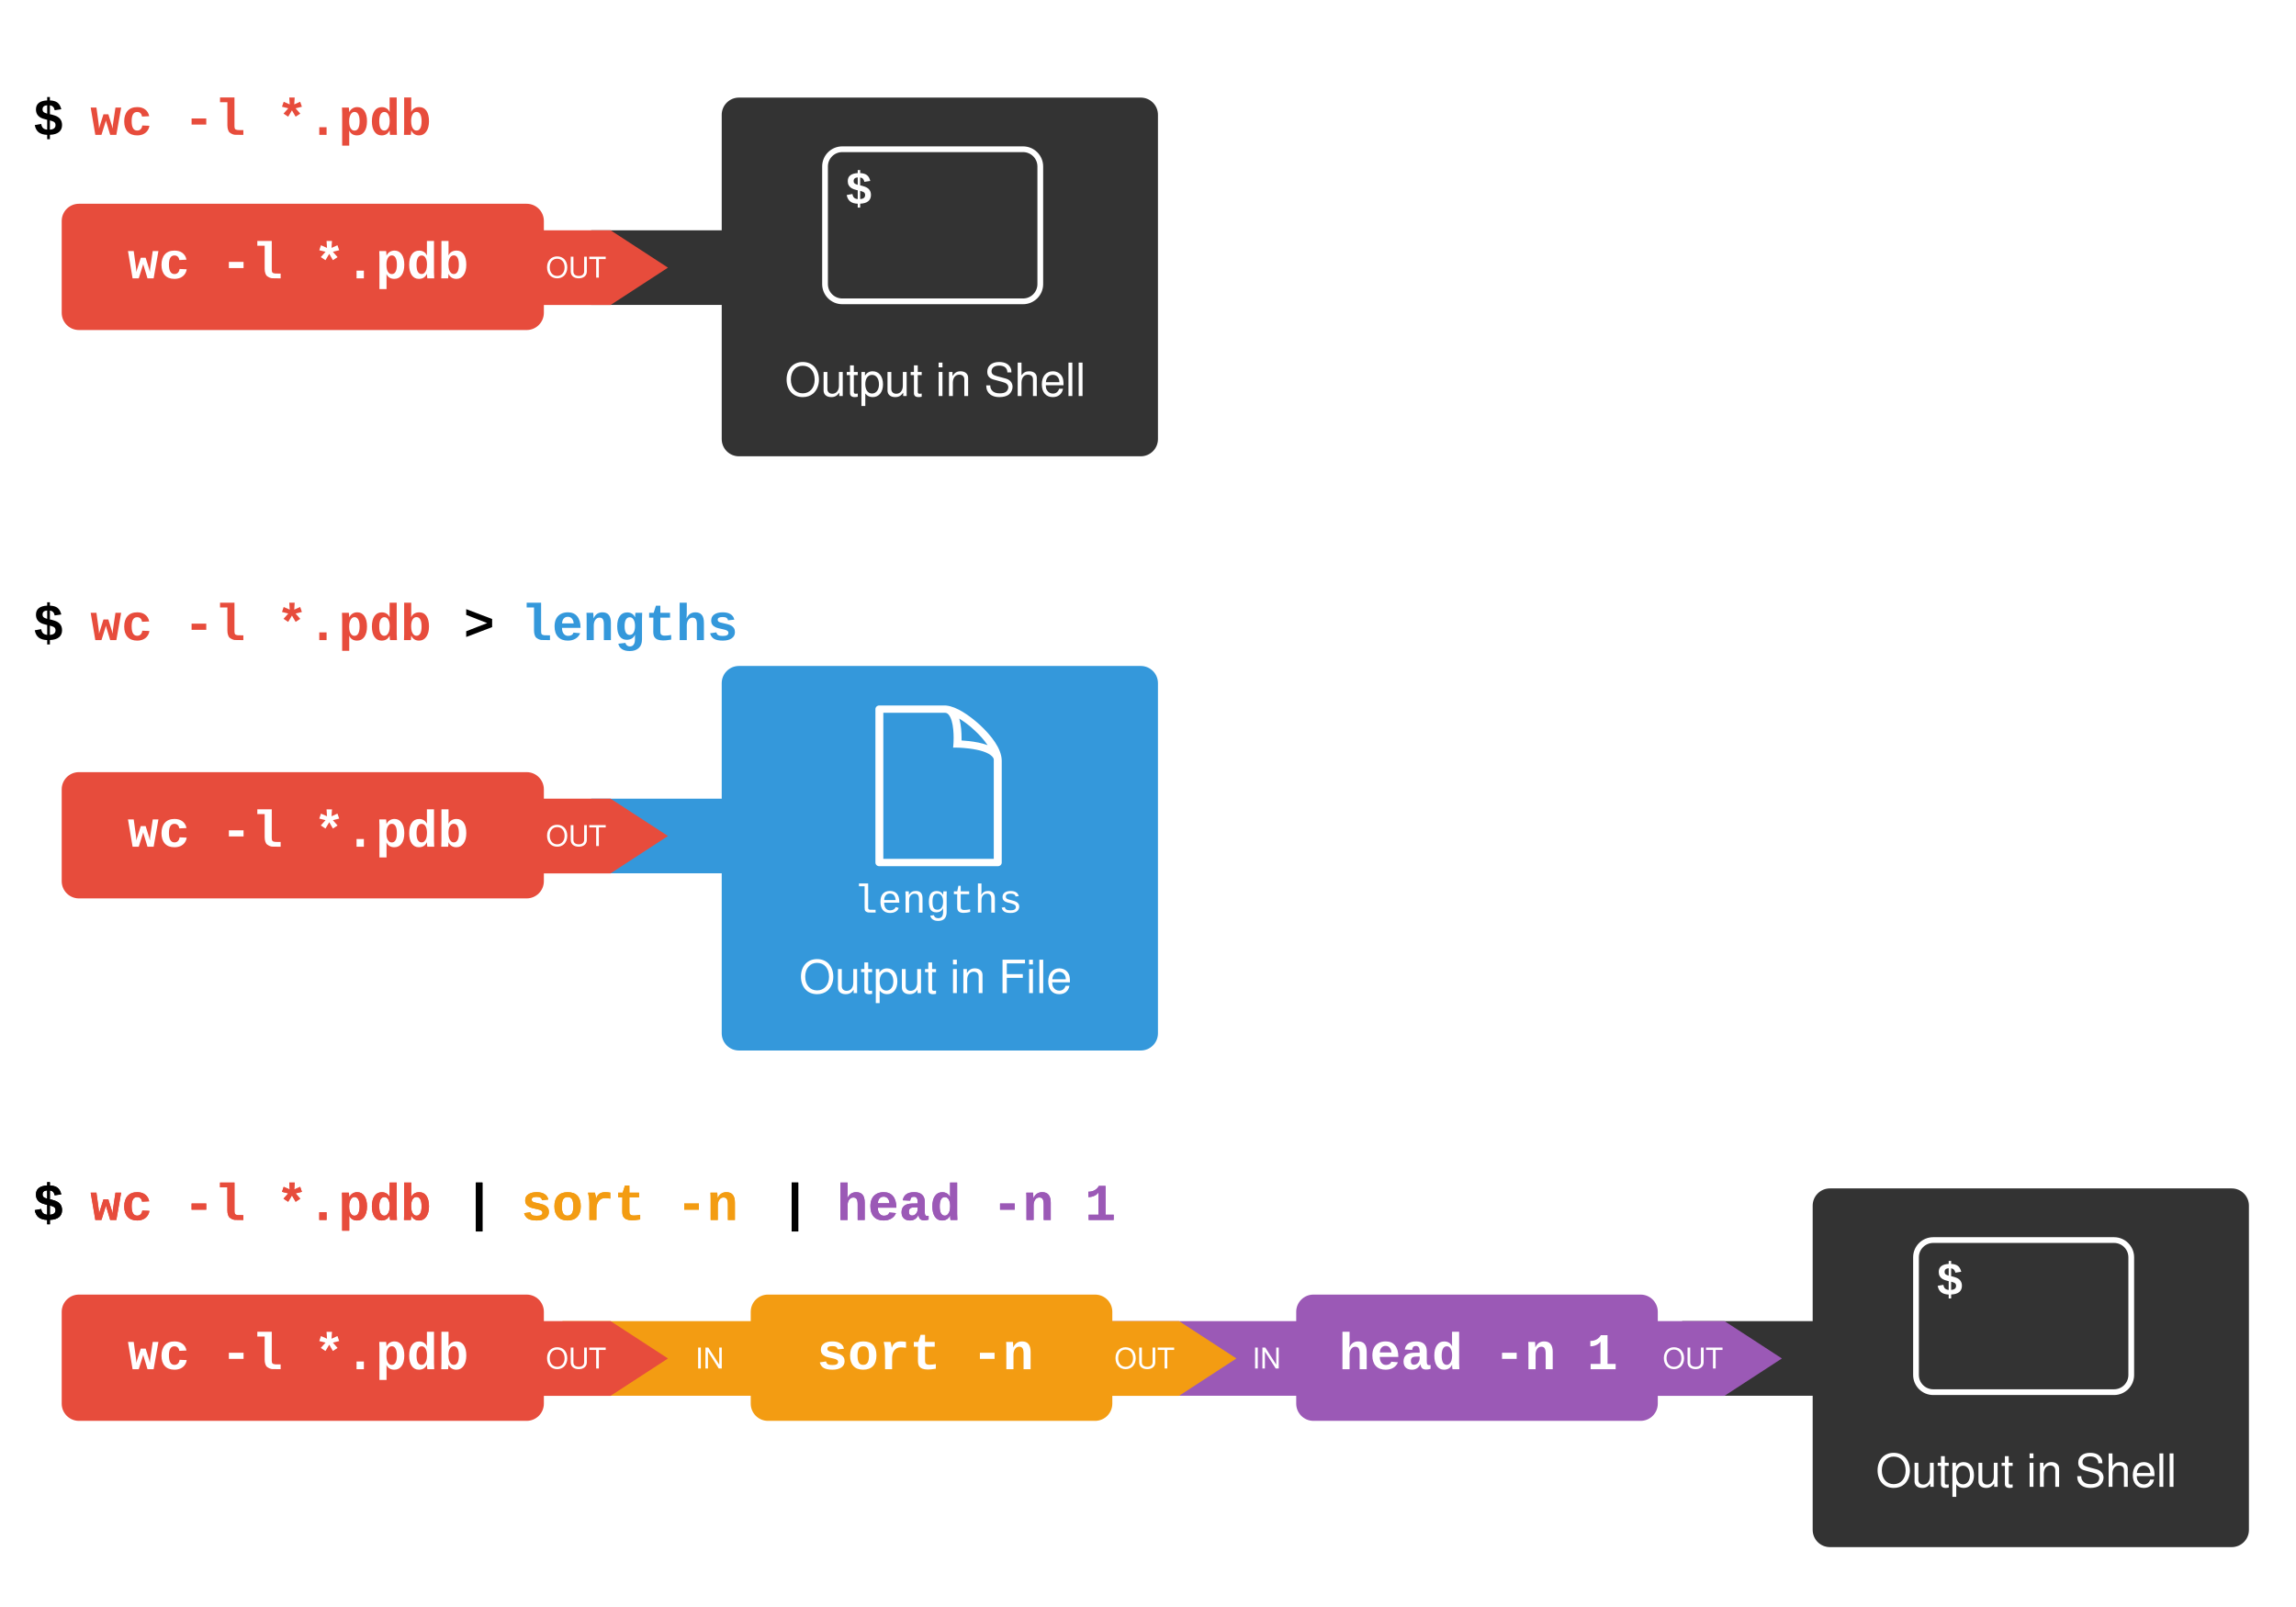
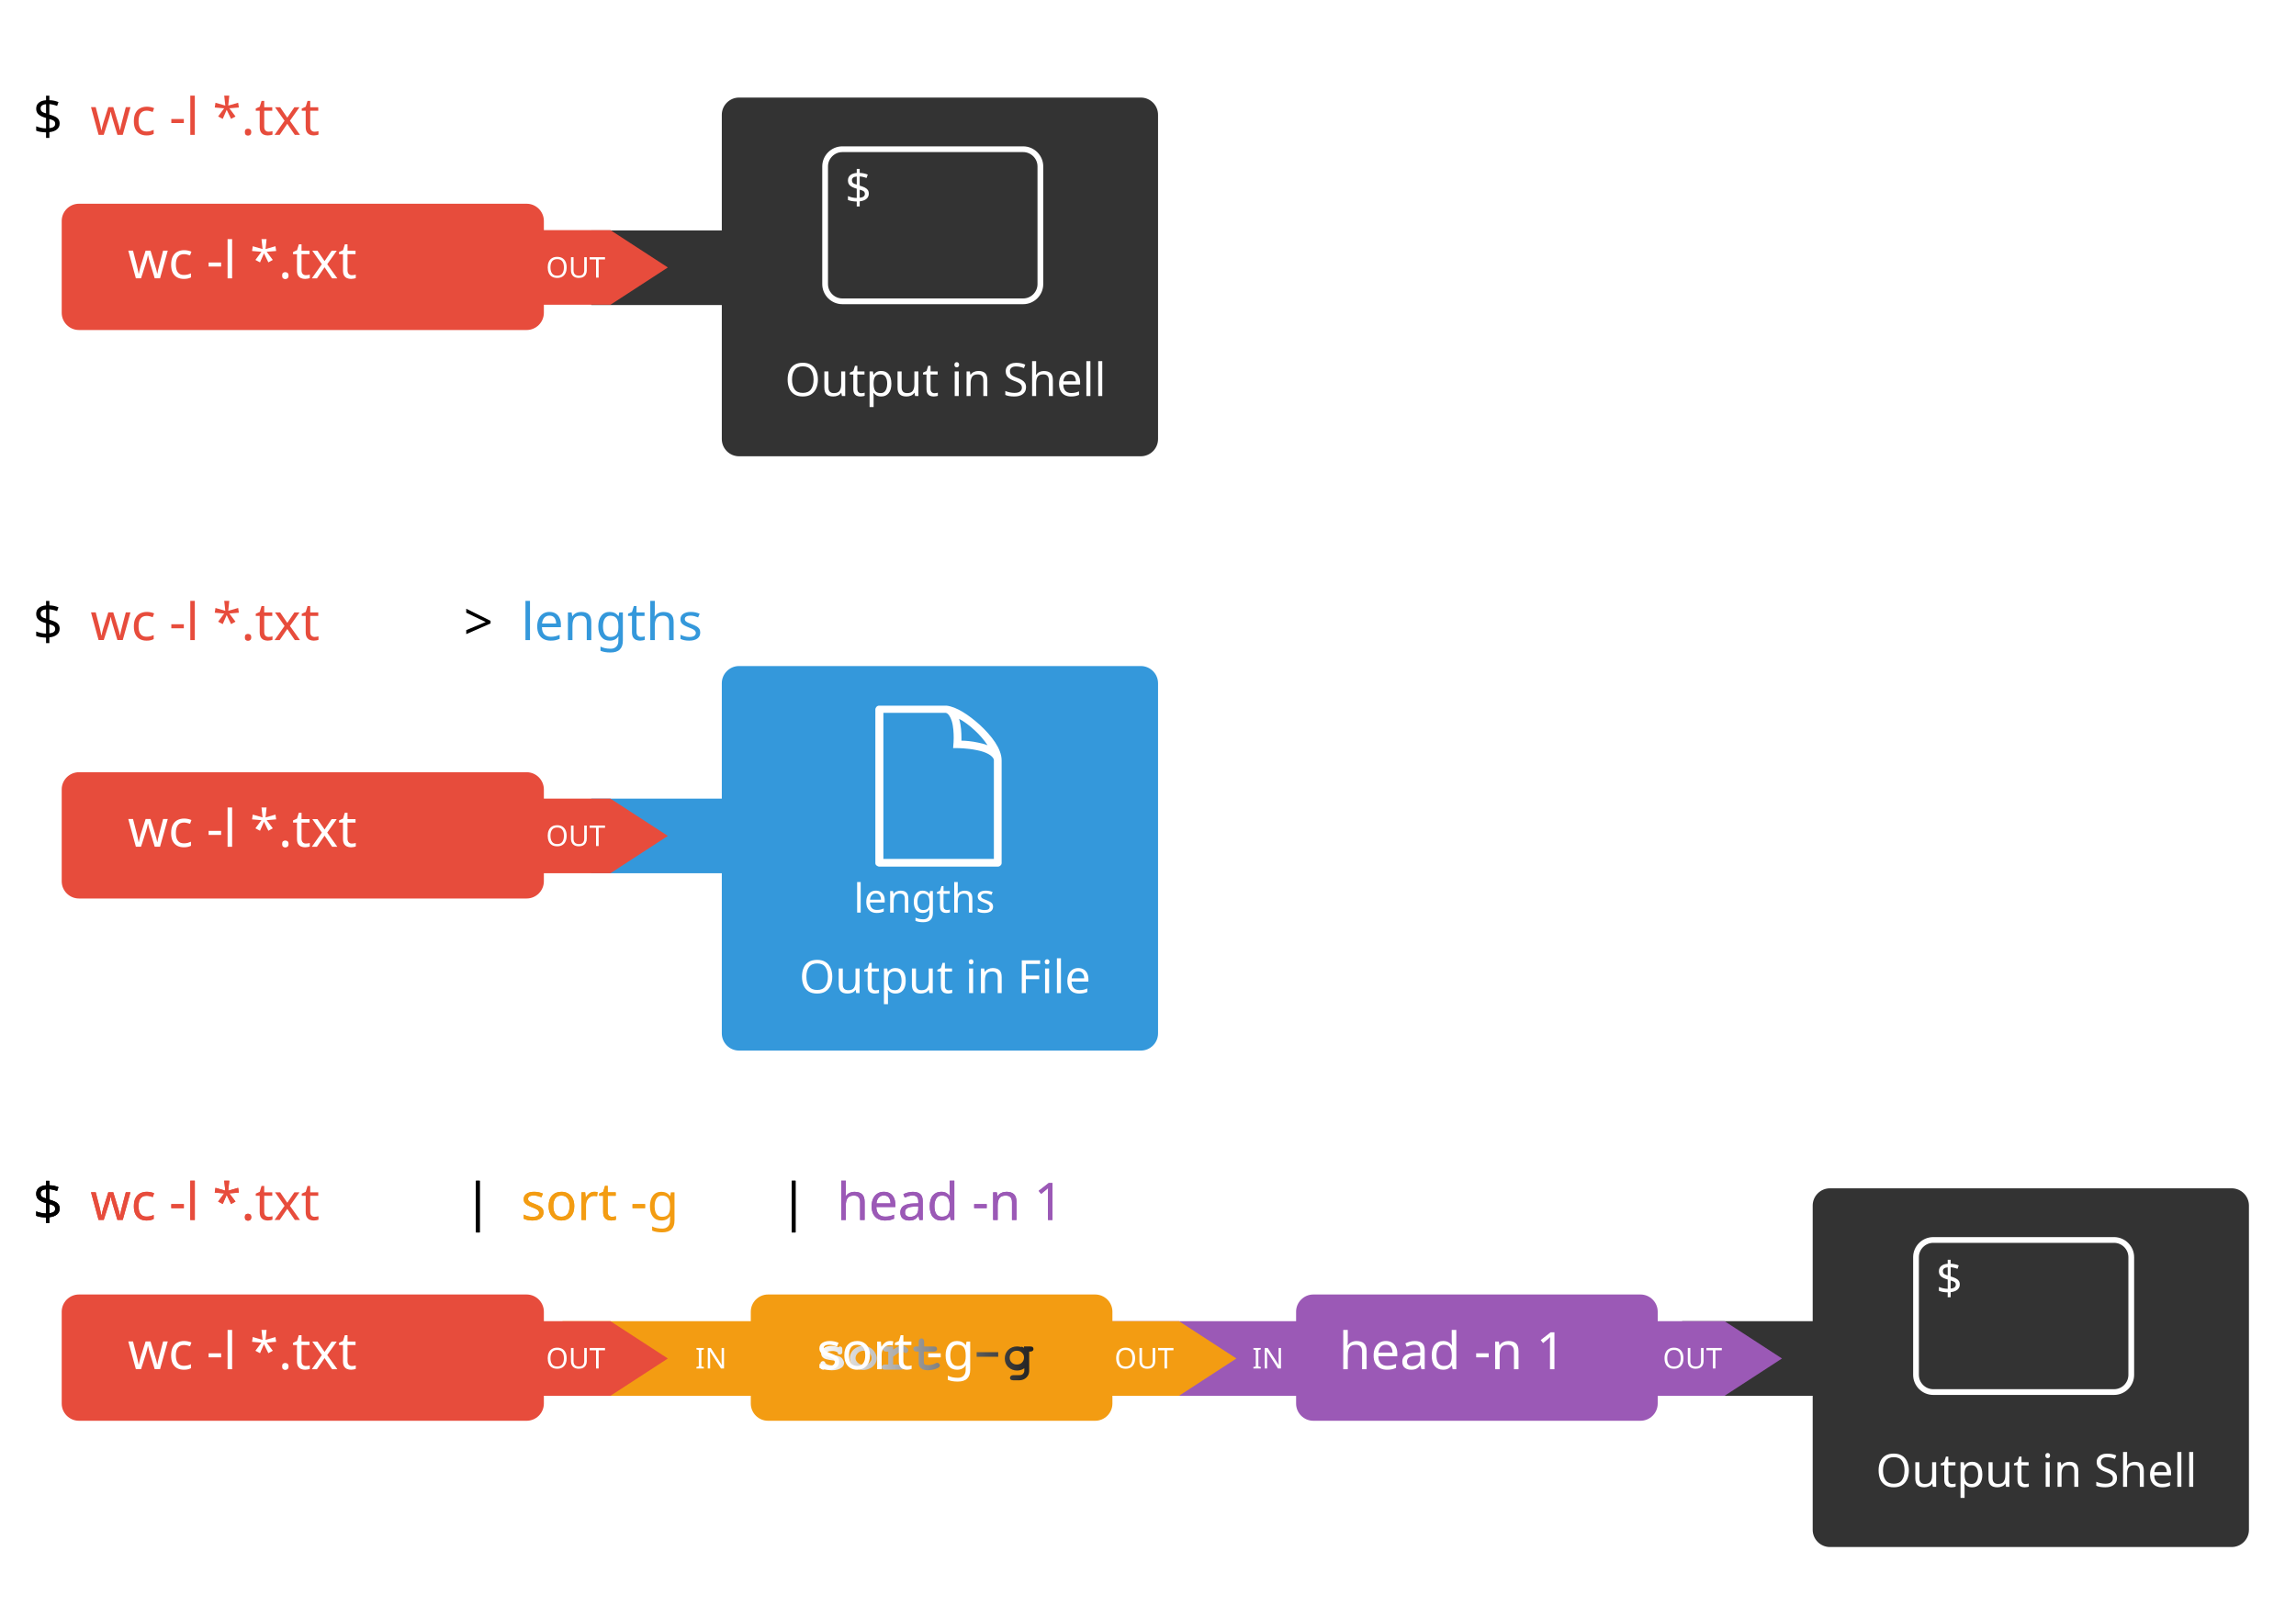
- <svg xmlns="http://www.w3.org/2000/svg" width="800" height="560">
+ <svg xmlns="http://www.w3.org/2000/svg" version="1.1" id="Layer_1" x="0px" y="0px" viewBox="0 0 800 560" style="enable-background:new 0 0 800 560;" xml:space="preserve">
+   <style type="text/css">
+ 	.st0{fill:#FFFFFF;}
+ 	.st1{display:none;}
+ 	.st2{display:inline;fill:none;}
+ 	.st3{fill:#9B59B6;}
+ 	.st4{fill:#F39C12;}
+ 	.st5{fill:#333333;}
+ 	.st6{fill:#E74C3C;}
+ 	.st7{font-family:'CourierNewPS-BoldMT';}
+ 	.st8{font-size:18px;}
+ 	.st9{fill-opacity:0;stroke:#FFFFFF;stroke-width:2;}
+ 	.st10{font-size:16px;}
+ 	.st11{font-family:'ArialMT';}
+ 	.st12{font-size:10px;}
+ 	.st13{fill:#3498DB;}
+ 	.st14{enable-background:new    ;}
+ 	.st15{fill:url(#SVGID_1_);}
+ 	.st16{fill:url(#SVGID_00000025437304653726636530000012108884350588500385_);}
+ 	.st17{fill:url(#SVGID_00000049212095844030625890000006820223366937290117_);}
+ 	.st18{fill:url(#SVGID_00000142134310114792972050000001570348651770363822_);}
+ 	.st19{fill:url(#SVGID_00000120547770942072678220000009817767160179060865_);}
+ 	.st20{fill:url(#SVGID_00000078741237249350213200000006808036173288912317_);}
+ 	.st21{font-family:'CourierNewPSMT';}
+ 	.st22{font-size:14px;}
+ </style>
  <g>
-     <rect fill="#fff" id="canvas_background" height="562" width="802" y="-1" x="-1" />
-     <g display="none" overflow="visible" y="0" x="0" height="100%" width="100%" id="canvasGrid">
-       <rect fill="url(#gridpattern)" stroke-width="0" y="0" x="0" height="100%" width="100%" />
+     <rect id="canvas_background" x="-1" y="-1" class="st0" width="802" height="562" />
+     <g id="canvasGrid" class="st1">
+       <rect y="0" class="st2" width="800" height="560" />
    </g>
  </g>
  <g>
-     <rect stroke="#000" id="svg_44" height="26" width="117" y="460.383" x="386.043" stroke-opacity="null" stroke-width="0" fill="#9b59b6" />
-     <rect stroke="#000" id="svg_40" height="26" width="117" y="460.383" x="195.98" stroke-opacity="null" stroke-width="0" fill="#f39c12" />
-     <rect stroke="#000" id="svg_11" height="26" width="117" y="80.257" x="205.983" stroke-opacity="null" stroke-width="0" fill="#333333" />
-     <text font-weight="bold" xml:space="preserve" text-anchor="left" font-family="'Courier New', Courier, monospace" font-size="18" id="svg_1" y="47.007" x="31.507" stroke-width="0" stroke="#000" fill="#e74c3c">wc -l *.pdb</text>
-     <rect stroke="#000" rx="6" id="svg_2" height="44" width="168" y="71.007" x="21.5" stroke-width="0" fill="#e74c3c" />
-     <text font-weight="bold" xml:space="preserve" text-anchor="left" font-family="'Courier New', Courier, monospace" font-size="18" id="svg_3" y="97.007" x="44.5" stroke-width="0" stroke="#000" fill="#ffffff">wc -l *.pdb</text>
-     <rect stroke="#000" rx="6" id="svg_5" height="125" width="152" y="34.007" x="251.47" stroke-opacity="null" stroke-width="0" fill="#333333" />
-     <rect stroke="#ffffff" rx="6" fill-opacity="0" id="svg_6" height="53" width="75" y="52.007" x="287.47" stroke-width="2" fill="#000000" />
-     <text font-weight="bold" xml:space="preserve" text-anchor="left" font-family="'Courier New', Courier, monospace" font-size="16" id="svg_7" y="71.007" x="294.47" stroke-width="0" stroke="#000000" fill="#ffffff">$</text>
-     <text font-weight="normal" xml:space="preserve" text-anchor="left" font-family="Helvetica, Arial, sans-serif" font-size="16" id="svg_8" y="138.007" x="273.47" stroke-width="0" stroke="#000000" fill="#ffffff">Output in Shell</text>
-     <path stroke="#000" id="svg_9" d="m188.74,80.246l24,0l20,13.02l-20,13.02l-24,0l0,-26.041z" stroke-opacity="null" stroke-width="0" fill="#e74c3c" />
-     <text font-weight="normal" xml:space="preserve" text-anchor="left" font-family="Helvetica, Arial, sans-serif" font-size="10" id="svg_12" y="96.756" x="190.237" stroke-width="0" stroke="#000000" fill="#ffffff">OUT</text>
-     <rect stroke="#000" id="svg_13" height="26" width="117" y="278.323" x="205.983" stroke-opacity="null" stroke-width="0" fill="#3498db" />
-     <rect stroke="#000" rx="6" id="svg_15" height="44" width="168" y="269.072" x="21.5" stroke-width="0" fill="#e74c3c" />
-     <text font-weight="bold" xml:space="preserve" text-anchor="left" font-family="'Courier New', Courier, monospace" font-size="18" id="svg_16" y="295.072" x="44.5" stroke-width="0" stroke="#000" fill="#ffffff">wc -l *.pdb</text>
-     <rect stroke="#000" rx="6" id="svg_17" height="134.003" width="152" y="232.072" x="251.47" stroke-opacity="null" stroke-width="0" fill="#3498db" />
-     <text font-weight="normal" xml:space="preserve" text-anchor="left" font-family="Helvetica, Arial, sans-serif" font-size="16" id="svg_20" y="346.076" x="278.472" stroke-width="0" stroke="#000000" fill="#ffffff">Output in File</text>
-     <path stroke="#000" id="svg_21" d="m188.74,278.312l24,0l20,13.02l-20,13.02l-24,0l0,-26.041z" stroke-opacity="null" stroke-width="0" fill="#e74c3c" />
-     <text font-weight="normal" xml:space="preserve" text-anchor="left" font-family="Helvetica, Arial, sans-serif" font-size="10" id="svg_22" y="294.822" x="190.237" stroke-width="0" stroke="#000000" fill="#ffffff">OUT</text>
-     <text font-weight="bold" xml:space="preserve" text-anchor="left" font-family="'Courier New', Courier, monospace" font-size="18" id="svg_24" y="425.133" x="31.507" stroke-width="0" stroke="#000" fill="#e74c3c">wc -l *.pdb</text>
-     <rect stroke="#000" rx="6" id="svg_25" height="44" width="168" y="451.133" x="21.5" stroke-width="0" fill="#e74c3c" />
-     <text font-weight="bold" xml:space="preserve" text-anchor="left" font-family="'Courier New', Courier, monospace" font-size="18" id="svg_26" y="477.133" x="44.5" stroke-width="0" stroke="#000" fill="#ffffff">wc -l *.pdb</text>
-     <path stroke="#000" id="svg_31" d="m188.74,460.372l24,0l20,13.02l-20,13.02l-24,0l0,-26.041z" stroke-opacity="null" stroke-width="0" fill="#e74c3c" />
-     <text font-weight="normal" xml:space="preserve" text-anchor="left" font-family="Helvetica, Arial, sans-serif" font-size="10" id="svg_32" y="476.882" x="190.237" stroke-width="0" stroke="#000000" fill="#ffffff">OUT</text>
-     <rect stroke="#000" id="svg_33" height="26" width="117" y="460.383" x="586.109" stroke-opacity="null" stroke-width="0" fill="#333333" />
-     <rect stroke="#000" rx="6" id="svg_34" height="125" width="152" y="414.133" x="631.596" stroke-opacity="null" stroke-width="0" fill="#333333" />
-     <rect stroke="#ffffff" rx="6" fill-opacity="0" id="svg_35" height="53" width="75" y="432.133" x="667.596" stroke-width="2" fill="#000000" />
-     <text font-weight="bold" xml:space="preserve" text-anchor="left" font-family="'Courier New', Courier, monospace" font-size="16" id="svg_36" y="451.133" x="674.596" stroke-width="0" stroke="#000000" fill="#ffffff">$</text>
-     <text font-weight="normal" xml:space="preserve" text-anchor="left" font-family="Helvetica, Arial, sans-serif" font-size="16" id="svg_37" y="518.133" x="653.596" stroke-width="0" stroke="#000000" fill="#ffffff">Output in Shell</text>
-     <rect stroke="#000" rx="6" id="svg_38" height="44" width="125.986" y="451.133" x="261.58" stroke-width="0" fill="#f39c12" />
-     <text font-weight="bold" xml:space="preserve" text-anchor="left" font-family="'Courier New', Courier, monospace" font-size="18" id="svg_39" y="477.133" x="284.58" stroke-width="0" stroke="#000" fill="#ffffff">sort -n</text>
-     <text font-weight="normal" xml:space="preserve" text-anchor="left" font-family="Helvetica, Arial, sans-serif" font-size="10" id="svg_41" y="476.882" x="242.254" stroke-width="0" stroke="#000000" fill="#ffffff">IN</text>
-     <path stroke="#000" id="svg_42" d="m386.806,460.372l24,0l20,13.02l-20,13.02l-24,0l0,-26.041z" stroke-opacity="null" stroke-width="0" fill="#f39c12" />
-     <text font-weight="normal" xml:space="preserve" text-anchor="left" font-family="Helvetica, Arial, sans-serif" font-size="10" id="svg_43" y="476.882" x="388.302" stroke-width="0" stroke="#000000" fill="#ffffff">OUT</text>
-     <rect stroke="#000" rx="6" id="svg_45" height="44" width="125.986" y="451.133" x="451.643" stroke-width="0" fill="#9b59b6" />
-     <text font-weight="normal" xml:space="preserve" text-anchor="left" font-family="Helvetica, Arial, sans-serif" font-size="10" id="svg_46" y="476.882" x="436.318" stroke-width="0" stroke="#000000" fill="#ffffff">IN</text>
-     <path stroke="#000" id="svg_47" d="m576.869,460.372l24,0l20,13.02l-20,13.02l-24,0l0,-26.041z" stroke-opacity="null" stroke-width="0" fill="#9b59b6" />
-     <text font-weight="normal" xml:space="preserve" text-anchor="left" font-family="Helvetica, Arial, sans-serif" font-size="10" id="svg_48" y="476.882" x="579.366" stroke-width="0" stroke="#000000" fill="#ffffff">OUT</text>
-     <text font-weight="bold" xml:space="preserve" text-anchor="left" font-family="'Courier New', Courier, monospace" font-size="18" id="svg_49" y="477.133" x="466.5" stroke-width="0" stroke="#000" fill="#ffffff">head -n 1</text>
-     <path id="svg_50" d="m341.411,252.601c-3.907,-3.522 -8.144,-6.336 -11.6,-6.722c-0.192,-0.026 -0.384,-0.038 -0.589,-0.044l-22.816,0c-0.369,0 -0.726,0.133 -0.987,0.373c-0.247,0.241 -0.397,0.571 -0.397,0.907l0,53.465c0,0.336 0.137,0.659 0.397,0.906c0.26,0.24 0.618,0.368 0.987,0.368l41.246,0c0.369,0 0.713,-0.127 0.987,-0.368c0.26,-0.248 0.397,-0.564 0.397,-0.906l0,-35.578c-0.082,-4.125 -3.578,-8.63 -7.624,-12.4zm-1.947,1.806c1.81,1.635 3.442,3.485 4.649,5.265c-1.042,-0.387 -2.152,-0.672 -3.181,-0.9c-2.289,-0.469 -4.512,-0.659 -5.896,-0.742c0,-0.273 0,-0.583 0,-0.925c0,-1.8 -0.124,-4.372 -0.795,-6.64c-0.015,-0.026 -0.015,-0.044 -0.028,-0.064c1.728,1.046 3.593,2.434 5.251,4.005zm6.801,44.885l-38.488,0l0,-50.905l21.444,0l0,0.007c0.933,-0.051 1.742,0.804 2.359,2.756c0.561,1.857 0.698,4.278 0.698,5.957c0,1.236 -0.068,2.059 -0.068,2.059l-0.109,1.355l1.481,0.013c0,0 3.4,0.038 6.731,0.735c3.209,0.64 5.719,1.914 5.951,3.358c0,0.127 0.013,0.26 0,0.38l0,34.285l0,0z" stroke-width="0" stroke="#000000" fill="#ffffff" />
-     <text xml:space="preserve" text-anchor="left" font-family="'Courier New', Courier, monospace" font-size="14" id="svg_51" y="318.006" x="297.466" stroke-opacity="null" stroke-width="0" stroke="#000" fill="#ffffff">lengths</text>
-     <text style="cursor: move;" font-weight="bold" xml:space="preserve" text-anchor="left" font-family="'Courier New', Courier, monospace" font-size="18" id="svg_52" y="47.007" x="11.5" stroke-width="0" stroke="#000" fill="#000000">$</text>
-     <text style="cursor: move;" font-weight="bold" xml:space="preserve" text-anchor="left" font-family="'Courier New', Courier, monospace" font-size="18" id="svg_53" y="425.133" x="11.5" stroke-width="0" stroke="#000" fill="#000000">$</text>
-     <text style="cursor: move;" font-weight="bold" xml:space="preserve" text-anchor="left" font-family="'Courier New', Courier, monospace" font-size="18" id="svg_54" y="425.133" x="161.55" stroke-width="0" stroke="#000" fill="#000000">|</text>
-     <text style="cursor: move;" font-weight="bold" xml:space="preserve" text-anchor="left" font-family="'Courier New', Courier, monospace" font-size="18" id="svg_55" y="425.133" x="181.556" stroke-width="0" stroke="#000" fill="#f39c12">sort -n</text>
-     <text style="cursor: move;" font-weight="bold" xml:space="preserve" text-anchor="left" font-family="'Courier New', Courier, monospace" font-size="18" id="svg_56" y="425.133" x="271.586" stroke-width="0" stroke="#000" fill="#000000">|</text>
-     <text font-weight="bold" xml:space="preserve" text-anchor="left" font-family="'Courier New', Courier, monospace" font-size="18" id="svg_57" y="425.133" x="291.593" stroke-width="0" stroke="#000" fill="#9b59b6">head -n 1</text>
-     <text font-weight="bold" xml:space="preserve" text-anchor="left" font-family="'Courier New', Courier, monospace" font-size="18" id="svg_58" y="425.133" x="31.507" stroke-width="0" stroke="#000" fill="#e74c3c">wc -l *.pdb</text>
-     <text style="cursor: move;" font-weight="bold" xml:space="preserve" text-anchor="left" font-family="'Courier New', Courier, monospace" font-size="18" id="svg_59" y="425.133" x="11.5" stroke-width="0" stroke="#000" fill="#000000">$</text>
-     <text style="cursor: move;" font-weight="bold" xml:space="preserve" text-anchor="left" font-family="'Courier New', Courier, monospace" font-size="18" id="svg_60" y="425.133" x="161.55" stroke-width="0" stroke="#000" fill="#000000">|</text>
-     <text style="cursor: move;" font-weight="bold" xml:space="preserve" text-anchor="left" font-family="'Courier New', Courier, monospace" font-size="18" id="svg_61" y="425.133" x="181.556" stroke-width="0" stroke="#000" fill="#f39c12">sort -n</text>
-     <text style="cursor: move;" font-weight="bold" xml:space="preserve" text-anchor="left" font-family="'Courier New', Courier, monospace" font-size="18" id="svg_62" y="425.133" x="271.586" stroke-width="0" stroke="#000" fill="#000000">|</text>
-     <text font-weight="bold" xml:space="preserve" text-anchor="left" font-family="'Courier New', Courier, monospace" font-size="18" id="svg_63" y="425.133" x="291.593" stroke-width="0" stroke="#000" fill="#9b59b6">head -n 1</text>
-     <text font-weight="bold" xml:space="preserve" text-anchor="left" font-family="'Courier New', Courier, monospace" font-size="18" id="svg_64" y="223.066" x="31.507" stroke-width="0" stroke="#000" fill="#e74c3c">wc -l *.pdb</text>
-     <text font-weight="bold" xml:space="preserve" text-anchor="left" font-family="'Courier New', Courier, monospace" font-size="18" id="svg_65" y="223.066" x="11.5" stroke-width="0" stroke="#000" fill="#000000">$</text>
-     <text style="cursor: move;" font-weight="bold" xml:space="preserve" text-anchor="left" font-family="'Courier New', Courier, monospace" font-size="18" id="svg_66" y="223.066" x="161.55" stroke-width="0" stroke="#000" fill="#000000">&gt;</text>
-     <text font-weight="bold" xml:space="preserve" text-anchor="left" font-family="'Courier New', Courier, monospace" font-size="18" id="svg_67" y="223.066" x="181.556" stroke-width="0" stroke="#000" fill="#3498db">lengths</text>
+     <rect id="svg_44" x="386" y="460.4" class="st3" width="117" height="26" />
+     <rect id="svg_40" x="196" y="460.4" class="st4" width="117" height="26" />
+     <rect id="svg_11" x="206" y="80.3" class="st5" width="117" height="26" />
+     <text id="svg_1" transform="matrix(1 0 0 1 31.5066 47.0073)" class="st6 st7 st8">wc -l *.txt</text>
+     <path id="svg_2" class="st6" d="M27.5,71h156c3.3,0,6,2.7,6,6v32c0,3.3-2.7,6-6,6h-156c-3.3,0-6-2.7-6-6V77   C21.5,73.7,24.2,71,27.5,71z" />
+     <text id="svg_3" transform="matrix(1 0 0 1 44.5 97.0066)" class="st0 st7 st8">wc -l *.txt</text>
+     <path id="svg_5" class="st5" d="M257.5,34h140c3.3,0,6,2.7,6,6v113c0,3.3-2.7,6-6,6h-140c-3.3,0-6-2.7-6-6V40   C251.5,36.7,254.2,34,257.5,34z" />
+     <path id="svg_6" class="st9" d="M293.5,52h63c3.3,0,6,2.7,6,6v41c0,3.3-2.7,6-6,6h-63c-3.3,0-6-2.7-6-6V58   C287.5,54.7,290.2,52,293.5,52z" />
+     <text id="svg_7" transform="matrix(1 0 0 1 294.4701 71.0066)" class="st0 st7 st10">$</text>
+     <text id="svg_8" transform="matrix(1 0 0 1 273.4701 138.0066)" class="st0 st11 st10">Output in Shell</text>
+     <path id="svg_9" class="st6" d="M188.7,80.2h24l20,13l-20,13h-24V80.2z" />
+     <text id="svg_12" transform="matrix(1 0 0 1 190.2367 96.7563)" class="st0 st11 st12">OUT</text>
+     <rect id="svg_13" x="206" y="278.3" class="st13" width="117" height="26" />
+     <path id="svg_15" class="st6" d="M27.5,269.1h156c3.3,0,6,2.7,6,6v32c0,3.3-2.7,6-6,6h-156c-3.3,0-6-2.7-6-6v-32   C21.5,271.8,24.2,269.1,27.5,269.1z" />
+     <text id="svg_16" transform="matrix(1 0 0 1 44.5 295.0724)" class="st0 st7 st8">wc -l *.txt</text>
+     <path id="svg_17" class="st13" d="M257.5,232.1h140c3.3,0,6,2.7,6,6v122c0,3.3-2.7,6-6,6h-140c-3.3,0-6-2.7-6-6v-122   C251.5,234.8,254.2,232.1,257.5,232.1z" />
+     <text id="svg_20" transform="matrix(1 0 0 1 278.4718 346.0757)" class="st0 st11 st10">Output in File</text>
+     <path id="svg_21" class="st6" d="M188.7,278.3h24l20,13l-20,13h-24V278.3z" />
+     <text id="svg_22" transform="matrix(1 0 0 1 190.2367 294.822)" class="st0 st11 st12">OUT</text>
+     <text id="svg_24" transform="matrix(1 0 0 1 31.5066 425.1328)" class="st6 st7 st8">wc -l *.txt</text>
+     <path id="svg_25" class="st6" d="M27.5,451.1h156c3.3,0,6,2.7,6,6v32c0,3.3-2.7,6-6,6h-156c-3.3,0-6-2.7-6-6v-32   C21.5,453.8,24.2,451.1,27.5,451.1z" />
+     <text id="svg_26" transform="matrix(1 0 0 1 44.5 477.1328)" class="st0 st7 st8">wc -l *.txt</text>
+     <path id="svg_31" class="st6" d="M188.7,460.4h24l20,13l-20,13h-24V460.4z" />
+     <text id="svg_32" transform="matrix(1 0 0 1 190.2367 476.8824)" class="st0 st11 st12">OUT</text>
+     <rect id="svg_33" x="586.1" y="460.4" class="st5" width="117" height="26" />
+     <path id="svg_34" class="st5" d="M637.6,414.1h140c3.3,0,6,2.7,6,6v113c0,3.3-2.7,6-6,6h-140c-3.3,0-6-2.7-6-6v-113   C631.6,416.8,634.3,414.1,637.6,414.1z" />
+     <path id="svg_35" class="st9" d="M673.6,432.1h63c3.3,0,6,2.7,6,6v41c0,3.3-2.7,6-6,6h-63c-3.3,0-6-2.7-6-6v-41   C667.6,434.8,670.3,432.1,673.6,432.1z" />
+     <text id="svg_36" transform="matrix(1 0 0 1 674.5963 451.1328)" class="st0 st7 st10">$</text>
+     <text id="svg_37" transform="matrix(1 0 0 1 653.5963 518.1328)" class="st0 st11 st10">Output in Shell</text>
+     <path id="svg_38" class="st4" d="M267.6,451.1h114c3.3,0,6,2.7,6,6v32c0,3.3-2.7,6-6,6h-114c-3.3,0-6-2.7-6-6v-32   C261.6,453.8,264.3,451.1,267.6,451.1z" />
+     <g id="svg_39" class="st14">
+       <g>
+         <linearGradient id="SVGID_1_" gradientUnits="userSpaceOnUse" x1="284.58" y1="755.25" x2="370.994" y2="755.25" gradientTransform="matrix(1 0 0 1 0 -282)">
+           <stop offset="0" style="stop-color:#FFFFFF" />
+           <stop offset="1" style="stop-color:#000000" />
+         </linearGradient>
+         <path class="st15" d="M291.9,471.3c-0.3-0.2-0.6-0.3-0.9-0.4s-0.7-0.1-1-0.1c-0.7,0-1.3,0.1-1.7,0.3c-0.2,0.1-0.3,0.2-0.3,0.3     c0,0.1,0.1,0.3,0.4,0.4c0.2,0.1,0.6,0.2,1.3,0.3c1.2,0.2,2,0.3,2.5,0.5c0.6,0.2,1.1,0.5,1.4,1s0.5,0.9,0.5,1.4     c0,0.6-0.3,1.2-0.9,1.6c-0.8,0.6-1.9,0.9-3.2,0.9c-0.5,0-1,0-1.4-0.1s-0.8-0.2-1.2-0.4c-0.1,0.1-0.2,0.1-0.3,0.2     s-0.2,0.1-0.3,0.1c-0.3,0-0.5-0.1-0.7-0.3c-0.2-0.2-0.3-0.5-0.3-0.9v-0.6c0-0.4,0.1-0.7,0.3-0.9c0.2-0.2,0.4-0.3,0.7-0.3     c0.2,0,0.4,0.1,0.5,0.2s0.3,0.3,0.3,0.6c0.3,0.2,0.6,0.4,1,0.5s0.8,0.2,1.3,0.2c0.8,0,1.5-0.1,1.9-0.4c0.2-0.1,0.3-0.3,0.3-0.4     c0-0.2-0.2-0.4-0.5-0.6s-1-0.3-1.9-0.4c-1.4-0.2-2.4-0.4-2.9-0.9c-0.5-0.4-0.7-1-0.7-1.6s0.3-1.2,0.8-1.6     c0.7-0.6,1.7-0.9,2.9-0.9c0.4,0,0.8,0,1.2,0.1c0.4,0.1,0.8,0.2,1.1,0.4c0.1-0.1,0.2-0.1,0.3-0.2s0.2-0.1,0.3-0.1     c0.2,0,0.5,0.1,0.6,0.3c0.2,0.2,0.2,0.5,0.2,0.9v0.4c0,0.4,0,0.7-0.1,0.8c-0.2,0.3-0.4,0.4-0.8,0.4c-0.2,0-0.4-0.1-0.6-0.2     S292,471.5,291.9,471.3z" />
+         <linearGradient id="SVGID_00000141441739090805302790000015008490122726082238_" gradientUnits="userSpaceOnUse" x1="284.58" y1="755.2" x2="370.994" y2="755.2" gradientTransform="matrix(1 0 0 1 0 -282)">
+           <stop offset="0" style="stop-color:#FFFFFF" />
+           <stop offset="1" style="stop-color:#000000" />
+         </linearGradient>
+         <path style="fill:url(#SVGID_00000141441739090805302790000015008490122726082238_);" d="M305.5,473.3c0,0.7-0.2,1.4-0.6,2     s-1,1.2-1.7,1.5c-0.8,0.4-1.6,0.6-2.4,0.6s-1.6-0.2-2.4-0.6s-1.3-0.9-1.7-1.5s-0.6-1.3-0.6-2s0.2-1.4,0.6-2.1s1-1.2,1.7-1.6     s1.5-0.6,2.3-0.6s1.6,0.2,2.4,0.6s1.3,1,1.7,1.6S305.5,472.6,305.5,473.3z M303.7,473.3c0-0.6-0.2-1.1-0.6-1.6     c-0.6-0.7-1.3-1-2.2-1c-0.8,0-1.5,0.3-2,0.8s-0.8,1.1-0.8,1.8c0,0.6,0.3,1.1,0.8,1.6c0.6,0.5,1.2,0.7,2,0.7s1.5-0.2,2-0.7     C303.4,474.4,303.7,473.9,303.7,473.3z" />
+         <linearGradient id="SVGID_00000064313282672756819420000012866812434551466663_" gradientUnits="userSpaceOnUse" x1="284.58" y1="755.1" x2="370.994" y2="755.1" gradientTransform="matrix(1 0 0 1 0 -282)">
+           <stop offset="0" style="stop-color:#FFFFFF" />
+           <stop offset="1" style="stop-color:#000000" />
+         </linearGradient>
+         <path style="fill:url(#SVGID_00000064313282672756819420000012866812434551466663_);" d="M311.2,469.2v1.1     c0.8-0.5,1.4-0.9,1.8-1.1s0.8-0.3,1.2-0.3c0.6,0,1.2,0.2,1.7,0.7c0.4,0.3,0.6,0.6,0.6,0.9s-0.1,0.5-0.3,0.7s-0.4,0.3-0.6,0.3     s-0.5-0.1-0.7-0.3s-0.5-0.3-0.7-0.3c-0.3,0-0.6,0.2-1.1,0.5s-1.1,0.8-1.9,1.4v2.7h2.6c0.4,0,0.7,0.1,0.9,0.3     c0.2,0.2,0.3,0.4,0.3,0.7c0,0.3-0.1,0.5-0.3,0.6c-0.2,0.2-0.5,0.2-0.9,0.2h-5.4c-0.4,0-0.7-0.1-0.9-0.2c-0.2-0.2-0.3-0.4-0.3-0.7     c0-0.3,0.1-0.5,0.3-0.6c0.2-0.2,0.5-0.3,0.9-0.3h1.1V471h-0.7c-0.4,0-0.7-0.1-0.9-0.3c-0.2-0.2-0.3-0.4-0.3-0.7     c0-0.3,0.1-0.5,0.3-0.6c0.2-0.2,0.5-0.2,0.9-0.2L311.2,469.2L311.2,469.2z" />
+         <linearGradient id="SVGID_00000025424642067715498800000003984186626102778022_" gradientUnits="userSpaceOnUse" x1="284.58" y1="753.95" x2="370.994" y2="753.95" gradientTransform="matrix(1 0 0 1 0 -282)">
+           <stop offset="0" style="stop-color:#FFFFFF" />
+           <stop offset="1" style="stop-color:#000000" />
+         </linearGradient>
+         <path style="fill:url(#SVGID_00000025424642067715498800000003984186626102778022_);" d="M321.9,471v3.6c0,0.4,0.1,0.6,0.2,0.8     c0.2,0.2,0.7,0.3,1.3,0.3c0.9,0,1.8-0.2,2.5-0.6c0.3-0.2,0.5-0.2,0.7-0.2s0.4,0.1,0.6,0.3s0.3,0.4,0.3,0.6s-0.1,0.4-0.3,0.6     c-0.3,0.3-0.9,0.5-1.7,0.8c-0.8,0.2-1.6,0.3-2.1,0.3c-1.1,0-2-0.2-2.5-0.7c-0.6-0.5-0.8-1.1-0.8-1.8v-4h-0.7     c-0.4,0-0.7-0.1-0.9-0.3c-0.2-0.2-0.3-0.4-0.3-0.7c0-0.3,0.1-0.5,0.3-0.6c0.2-0.2,0.5-0.2,0.9-0.2h0.7v-1.6     c0-0.4,0.1-0.7,0.3-0.9c0.2-0.2,0.4-0.3,0.7-0.3c0.3,0,0.5,0.1,0.6,0.3c0.2,0.2,0.3,0.5,0.3,0.9v1.6h3.3c0.4,0,0.7,0.1,0.9,0.2     c0.2,0.2,0.3,0.4,0.3,0.7c0,0.3-0.1,0.5-0.3,0.6c-0.2,0.2-0.5,0.3-0.9,0.3L321.9,471L321.9,471z" />
+         <linearGradient id="SVGID_00000126308157999205376590000006746731358370176152_" gradientUnits="userSpaceOnUse" x1="284.58" y1="754" x2="370.994" y2="754" gradientTransform="matrix(1 0 0 1 0 -282)">
+           <stop offset="0" style="stop-color:#FFFFFF" />
+           <stop offset="1" style="stop-color:#000000" />
+         </linearGradient>
+         <path style="fill:url(#SVGID_00000126308157999205376590000006746731358370176152_);" d="M347.8,472.8h-7.5v-1.6h7.5V472.8z" />
+         <linearGradient id="SVGID_00000135688163057052100400000005394398243053678981_" gradientUnits="userSpaceOnUse" x1="284.58" y1="757.1" x2="370.994" y2="757.1" gradientTransform="matrix(1 0 0 1 0 -282)">
+           <stop offset="0" style="stop-color:#FFFFFF" />
+           <stop offset="1" style="stop-color:#000000" />
+         </linearGradient>
+         <path style="fill:url(#SVGID_00000135688163057052100400000005394398243053678981_);" d="M356.8,469.7v-0.5h2.1     c0.4,0,0.7,0.1,0.9,0.2c0.2,0.2,0.3,0.4,0.3,0.7c0,0.3-0.1,0.5-0.3,0.6c-0.2,0.2-0.5,0.3-0.9,0.3h-0.3v6.6c0,0.6-0.1,1.2-0.4,1.7     s-0.7,0.9-1.2,1.2s-1.2,0.5-1.9,0.5h-2c-0.4,0-0.7-0.1-0.9-0.2c-0.2-0.2-0.3-0.4-0.3-0.6c0-0.3,0.1-0.5,0.3-0.7     c0.2-0.2,0.5-0.3,0.9-0.3h2c0.6,0,1-0.1,1.3-0.4s0.5-0.7,0.5-1.1v-0.9c-0.4,0.3-0.8,0.5-1.2,0.6s-0.8,0.2-1.3,0.2     c-1.2,0-2.2-0.4-3.1-1.2c-0.8-0.8-1.2-1.8-1.2-3s0.4-2.2,1.2-3c0.8-0.8,1.9-1.2,3.1-1.2c0.5,0,0.9,0.1,1.3,0.2     C356,469.2,356.4,469.4,356.8,469.7z M356.8,473.1c0-0.7-0.2-1.2-0.7-1.7s-1.1-0.7-1.8-0.7s-1.3,0.2-1.8,0.7s-0.7,1.1-0.7,1.7     c0,0.7,0.2,1.2,0.7,1.7s1.1,0.7,1.8,0.7s1.3-0.2,1.8-0.7C356.5,474.4,356.8,473.8,356.8,473.1z" />
+       </g>
+       <text transform="matrix(1 0 0 1 284.5797 477.1328)" class="st0 st7 st8">sort -g</text>
+     </g>
+     <text id="svg_41" transform="matrix(1 0 0 1 242.254 476.8824)" class="st0 st11 st12">IN</text>
+     <path id="svg_42" class="st4" d="M386.8,460.4h24l20,13l-20,13h-24V460.4z" />
+     <text id="svg_43" transform="matrix(1 0 0 1 388.3025 476.8824)" class="st0 st11 st12">OUT</text>
+     <path id="svg_45" class="st3" d="M457.6,451.1h114c3.3,0,6,2.7,6,6v32c0,3.3-2.7,6-6,6h-114c-3.3,0-6-2.7-6-6v-32   C451.6,453.8,454.3,451.1,457.6,451.1z" />
+     <text id="svg_46" transform="matrix(1 0 0 1 436.3184 476.8824)" class="st0 st11 st12">IN</text>
+     <path id="svg_47" class="st3" d="M576.9,460.4h24l20,13l-20,13h-24V460.4z" />
+     <text id="svg_48" transform="matrix(1 0 0 1 579.3658 476.8824)" class="st0 st11 st12">OUT</text>
+     <text id="svg_49" transform="matrix(1 0 0 1 466.5 477.1328)" class="st0 st7 st8">head -n 1</text>
+     <path id="svg_50" class="st0" d="M341.4,252.6c-3.9-3.5-8.1-6.3-11.6-6.7c-0.2,0-0.4,0-0.6,0h-22.8c-0.4,0-0.7,0.1-1,0.4   c-0.2,0.2-0.4,0.6-0.4,0.9v53.5c0,0.3,0.1,0.7,0.4,0.9c0.3,0.2,0.6,0.4,1,0.4h41.2c0.4,0,0.7-0.1,1-0.4c0.3-0.2,0.4-0.6,0.4-0.9   V265C349,260.9,345.5,256.4,341.4,252.6z M339.5,254.4c1.8,1.6,3.4,3.5,4.6,5.3c-1-0.4-2.2-0.7-3.2-0.9c-2.3-0.5-4.5-0.7-5.9-0.7   c0-0.3,0-0.6,0-0.9c0-1.8-0.1-4.4-0.8-6.6c0,0,0,0,0-0.1C335.9,251.4,337.8,252.8,339.5,254.4z M346.3,299.3h-38.5v-50.9h21.4l0,0   c0.9-0.1,1.7,0.8,2.4,2.8c0.6,1.9,0.7,4.3,0.7,6c0,1.2-0.1,2.1-0.1,2.1l-0.1,1.4h1.5c0,0,3.4,0,6.7,0.7c3.2,0.6,5.7,1.9,6,3.4   c0,0.1,0,0.3,0,0.4V299.3L346.3,299.3z" />
+     <text id="svg_51" transform="matrix(1 0 0 1 297.466 318.006)" class="st0 st21 st22">lengths</text>
+     <text id="svg_52" transform="matrix(1 0 0 1 11.5 47.0073)" class="st7 st8">$</text>
+     <text id="svg_53" transform="matrix(1 0 0 1 11.5 425.1328)" class="st7 st8">$</text>
+     <text id="svg_54" transform="matrix(1 0 0 1 161.5498 425.1328)" class="st7 st8">|</text>
+     <text id="svg_55" transform="matrix(1 0 0 1 181.5564 425.1328)" class="st4 st7 st8">sort -g</text>
+     <text id="svg_56" transform="matrix(1 0 0 1 271.5863 425.1328)" class="st7 st8">|</text>
+     <text id="svg_57" transform="matrix(1 0 0 1 291.5929 425.1328)" class="st3 st7 st8">head -n 1</text>
+     <text id="svg_58" transform="matrix(1 0 0 1 31.5066 425.1328)" class="st6 st7 st8">wc -l *.</text>
+     <text id="svg_59" transform="matrix(1 0 0 1 11.5 425.1328)" class="st7 st8">$</text>
+     <text id="svg_60" transform="matrix(1 0 0 1 161.5498 425.1328)" class="st7 st8">|</text>
+     <text id="svg_61" transform="matrix(1 0 0 1 181.5564 425.1328)" class="st4 st7 st8">sort -</text>
+     <text id="svg_62" transform="matrix(1 0 0 1 271.5863 425.1328)" class="st7 st8">|</text>
+     <text id="svg_63" transform="matrix(1 0 0 1 291.5929 425.1328)" class="st3 st7 st8">head -n 1</text>
+     <text id="svg_64" transform="matrix(1 0 0 1 31.5066 223.0657)" class="st6 st7 st8">wc -l *.txt</text>
+     <text id="svg_65" transform="matrix(1 0 0 1 11.5 223.0657)" class="st7 st8">$</text>
+     <text id="svg_66" transform="matrix(1 0 0 1 161.5498 223.0657)" class="st7 st8">&gt;</text>
+     <text id="svg_67" transform="matrix(1 0 0 1 181.5564 223.0657)" class="st13 st7 st8">lengths</text>
  </g>
</svg>
